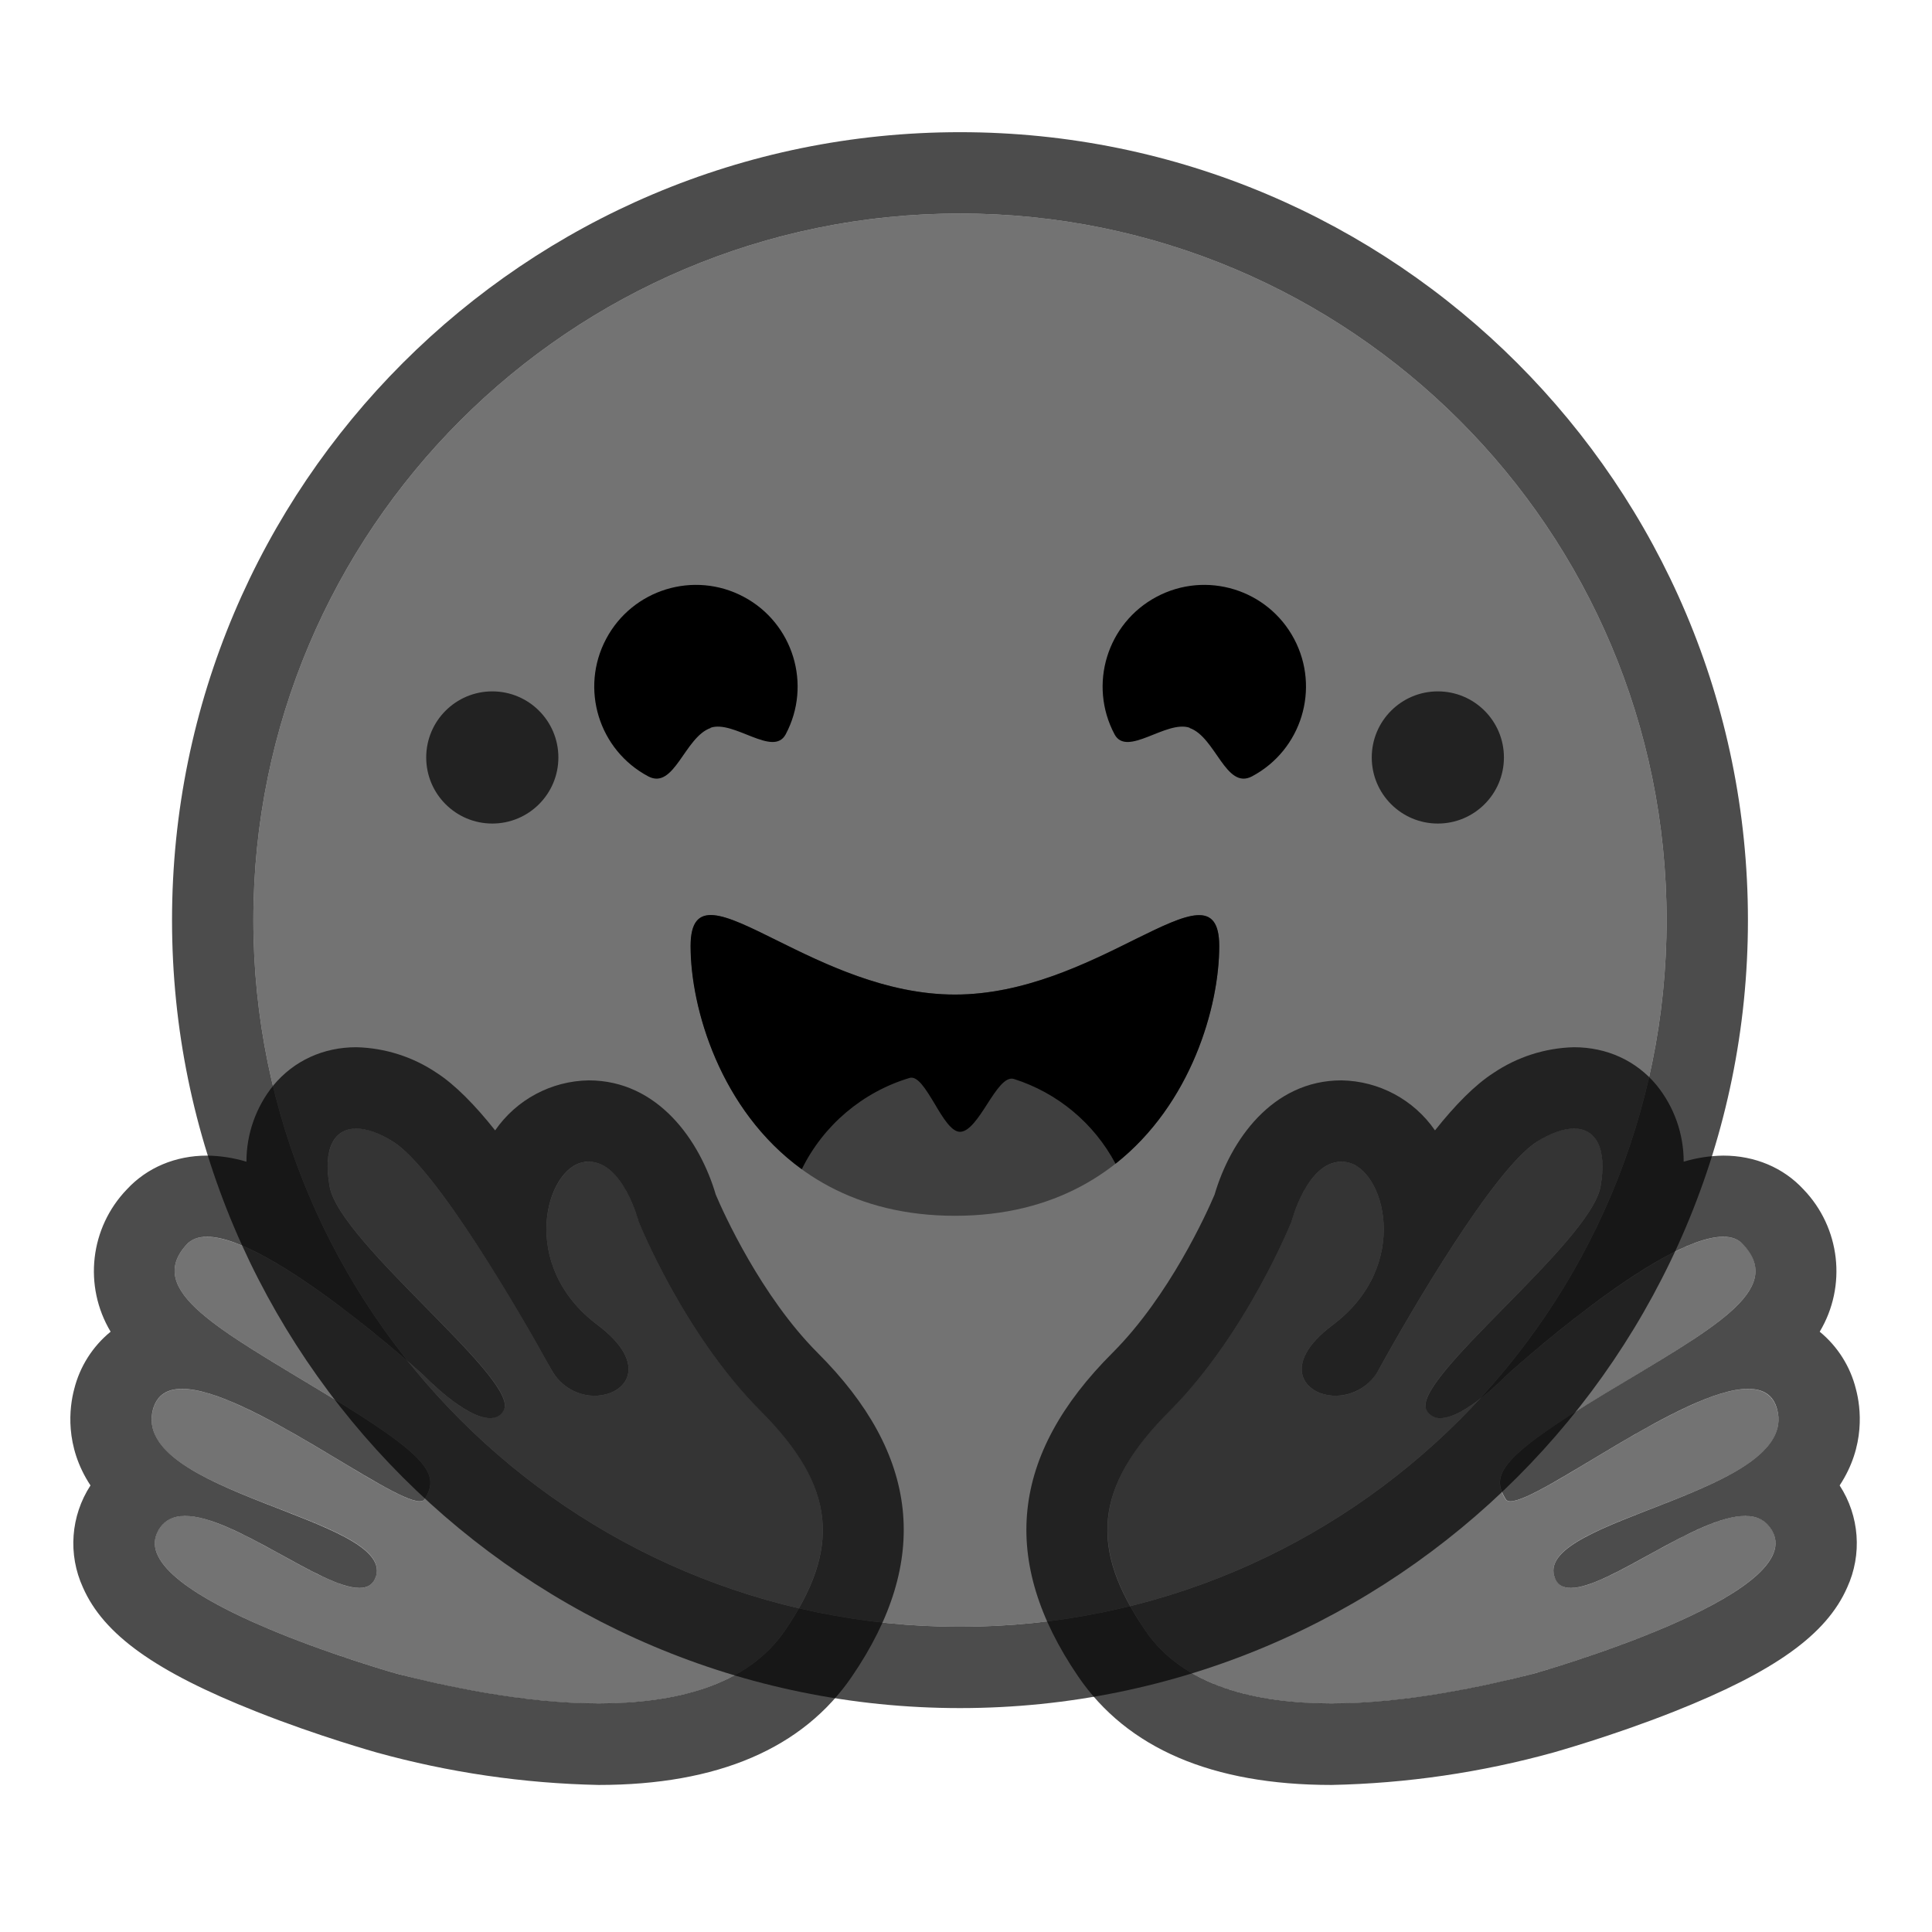
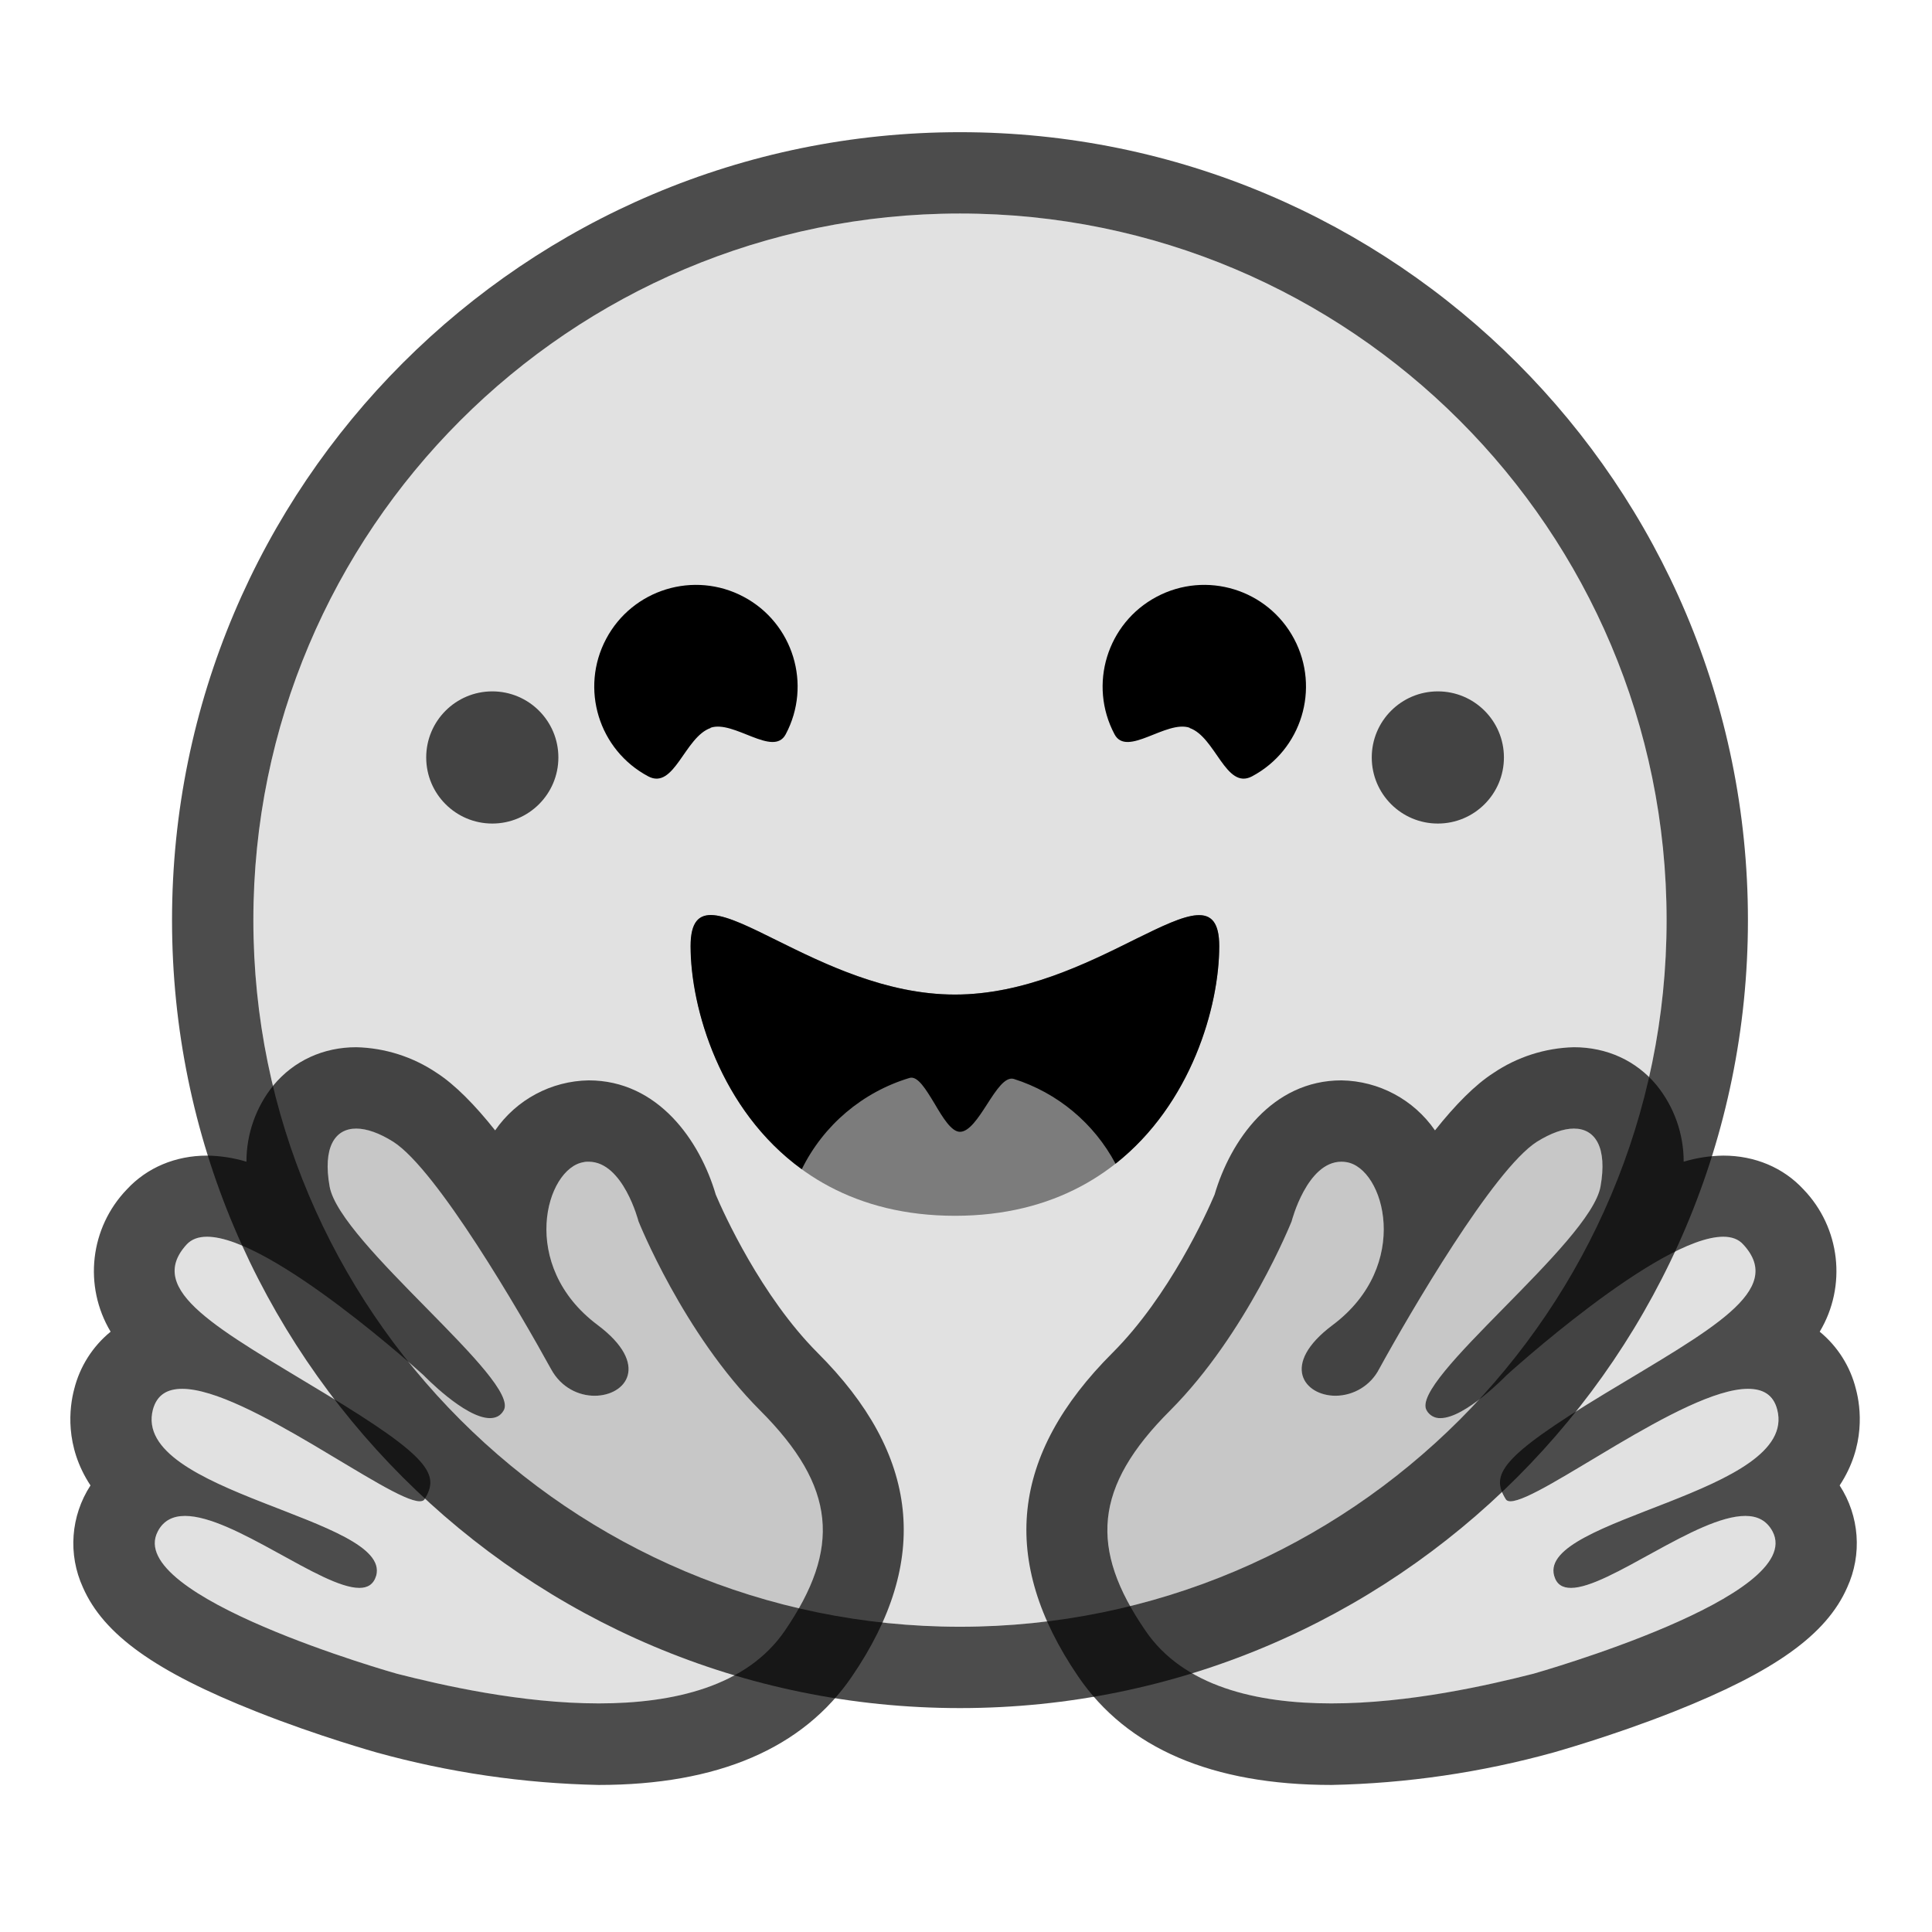
<svg xmlns="http://www.w3.org/2000/svg" viewBox="0 0 24 24">
  <g transform="translate(0 0.8842) scale(0.2526)">
-     <path fill="currentColor" fill-opacity="0.55" d="M47.21 76.5a34.75 34.75 0 1 0 0-69.5 34.75 34.75 0 0 0 0 69.5Z" />
+     <path fill="currentColor" fill-opacity="0.12" d="M47.21 76.5a34.75 34.75 0 1 0 0-69.5 34.75 34.75 0 0 0 0 69.5Z" />
    <path fill="currentColor" fill-opacity="0.7" d="M81.96 41.75a34.75 34.75 0 1 0-69.5 0 34.75 34.75 0 0 0 69.5 0Zm-73.5 0a38.75 38.75 0 1 1 77.5 0 38.75 38.75 0 0 1-77.5 0Z" />
    <path fill="currentColor" d="M58.5 32.3c1.28.44 1.78 3.06 3.07 2.38a5 5 0 1 0-6.76-2.07c.61 1.15 2.55-.72 3.7-.32ZM34.95 32.3c-1.28.44-1.79 3.06-3.07 2.38a5 5 0 1 1 6.76-2.07c-.61 1.15-2.56-.72-3.7-.32Z" />
    <path fill="currentColor" fill-opacity="0.45" d="M46.96 56.29c9.83 0 13-8.76 13-13.26 0-2.34-1.57-1.6-4.09-.36-2.33 1.15-5.46 2.74-8.9 2.74-7.19 0-13-6.88-13-2.38s3.16 13.26 13 13.26Z" />
    <path fill="currentColor" fill-rule="evenodd" d="M39.43 54a8.7 8.7 0 0 1 5.3-4.49c.4-.12.81.57 1.24 1.28.4.68.82 1.37 1.24 1.37.45 0 .9-.68 1.33-1.35.45-.7.89-1.38 1.32-1.25a8.61 8.61 0 0 1 5 4.17c3.73-2.94 5.1-7.74 5.1-10.7 0-2.34-1.57-1.6-4.09-.36l-.14.07c-2.31 1.15-5.39 2.67-8.77 2.67s-6.45-1.52-8.77-2.67c-2.6-1.29-4.23-2.1-4.23.29 0 3.05 1.46 8.06 5.47 10.97Z" clip-rule="evenodd" />
    <path fill="currentColor" fill-opacity="0.7" d="M70.71 37a3.25 3.25 0 1 0 0-6.5 3.25 3.25 0 0 0 0 6.5ZM24.21 37a3.25 3.25 0 1 0 0-6.5 3.25 3.25 0 0 0 0 6.5ZM17.52 48c-1.62 0-3.06.66-4.07 1.87a5.97 5.97 0 0 0-1.33 3.76 7.1 7.1 0 0 0-1.94-.3c-1.55 0-2.95.59-3.94 1.66a5.8 5.8 0 0 0-.8 7 5.3 5.3 0 0 0-1.79 2.82c-.24.9-.48 2.8.8 4.74a5.22 5.22 0 0 0-.37 5.02c1.02 2.32 3.57 4.14 8.52 6.1 3.07 1.22 5.89 2 5.91 2.01a44.33 44.33 0 0 0 10.93 1.6c5.86 0 10.05-1.8 12.46-5.34 3.88-5.69 3.33-10.9-1.7-15.92-2.77-2.78-4.62-6.87-5-7.77-.78-2.66-2.84-5.62-6.25-5.62a5.7 5.7 0 0 0-4.6 2.46c-1-1.26-1.98-2.25-2.86-2.82A7.4 7.4 0 0 0 17.52 48Zm0 4c.51 0 1.14.22 1.82.65 2.14 1.36 6.25 8.43 7.76 11.18.5.92 1.37 1.31 2.14 1.31 1.55 0 2.75-1.53.15-3.48-3.92-2.93-2.55-7.72-.68-8.01.08-.02.17-.02.24-.02 1.7 0 2.45 2.93 2.45 2.93s2.2 5.52 5.98 9.3c3.77 3.77 3.97 6.8 1.22 10.83-1.88 2.75-5.47 3.58-9.16 3.58-3.81 0-7.73-.9-9.92-1.46-.11-.03-13.45-3.8-11.76-7 .28-.54.75-.76 1.34-.76 2.38 0 6.7 3.54 8.57 3.54.41 0 .7-.17.83-.6.79-2.85-12.06-4.05-10.98-8.17.2-.73.71-1.02 1.44-1.02 3.14 0 10.2 5.53 11.68 5.53.11 0 .2-.03.24-.1.74-1.2.33-2.04-4.9-5.2-5.21-3.16-8.88-5.06-6.8-7.33.24-.26.58-.38 1-.38 3.17 0 10.66 6.82 10.66 6.82s2.02 2.1 3.25 2.1c.28 0 .52-.1.68-.38.86-1.46-8.06-8.22-8.56-11.01-.34-1.9.24-2.85 1.31-2.85Z" />
-     <path fill="currentColor" fill-opacity="0.55" d="M38.6 76.69c2.75-4.04 2.55-7.07-1.22-10.84-3.78-3.77-5.98-9.3-5.98-9.3s-.82-3.2-2.69-2.9c-1.87.3-3.24 5.08.68 8.01 3.91 2.93-.78 4.92-2.29 2.17-1.5-2.75-5.62-9.82-7.76-11.18-2.13-1.35-3.63-.6-3.13 2.2.5 2.79 9.43 9.55 8.56 11-.87 1.47-3.93-1.71-3.93-1.71s-9.57-8.71-11.66-6.44c-2.08 2.27 1.59 4.17 6.8 7.33 5.23 3.16 5.64 4 4.9 5.2-.75 1.2-12.28-8.53-13.36-4.4-1.08 4.11 11.77 5.3 10.98 8.15-.8 2.85-9.06-5.38-10.74-2.18-1.7 3.21 11.65 6.98 11.76 7.01 4.3 1.12 15.25 3.49 19.08-2.12Z" />
+     <path fill="currentColor" fill-opacity="0.12" d="M38.6 76.69c2.75-4.04 2.55-7.07-1.22-10.84-3.78-3.77-5.98-9.3-5.98-9.3s-.82-3.2-2.69-2.9c-1.87.3-3.24 5.08.68 8.01 3.91 2.93-.78 4.92-2.29 2.17-1.5-2.75-5.62-9.82-7.76-11.18-2.13-1.35-3.63-.6-3.13 2.2.5 2.79 9.43 9.55 8.56 11-.87 1.47-3.93-1.71-3.93-1.71s-9.57-8.71-11.66-6.44c-2.08 2.27 1.59 4.17 6.8 7.33 5.23 3.16 5.64 4 4.9 5.2-.75 1.2-12.28-8.53-13.36-4.4-1.08 4.11 11.77 5.3 10.98 8.15-.8 2.85-9.06-5.38-10.74-2.18-1.7 3.21 11.65 6.98 11.76 7.01 4.3 1.12 15.25 3.49 19.08-2.12Z" />
    <path fill="currentColor" fill-opacity="0.7" d="M77.4 48c1.62 0 3.07.66 4.07 1.87a5.97 5.97 0 0 1 1.33 3.76 7.1 7.1 0 0 1 1.95-.3c1.55 0 2.95.59 3.94 1.66a5.8 5.8 0 0 1 .8 7 5.3 5.3 0 0 1 1.78 2.82c.24.9.48 2.8-.8 4.74a5.22 5.22 0 0 1 .37 5.02c-1.02 2.32-3.57 4.14-8.51 6.1-3.08 1.22-5.9 2-5.92 2.01a44.33 44.33 0 0 1-10.93 1.6c-5.86 0-10.05-1.8-12.46-5.34-3.88-5.69-3.33-10.9 1.7-15.92 2.78-2.78 4.63-6.87 5.01-7.77.78-2.66 2.83-5.62 6.24-5.62a5.7 5.7 0 0 1 4.6 2.46c1-1.26 1.98-2.25 2.87-2.82A7.4 7.4 0 0 1 77.4 48Zm0 4c-.51 0-1.13.22-1.82.65-2.13 1.36-6.25 8.43-7.76 11.18a2.43 2.43 0 0 1-2.14 1.31c-1.54 0-2.75-1.53-.14-3.48 3.91-2.93 2.54-7.72.67-8.01a1.54 1.54 0 0 0-.24-.02c-1.7 0-2.45 2.93-2.45 2.93s-2.2 5.52-5.97 9.3c-3.78 3.77-3.98 6.8-1.22 10.83 1.87 2.75 5.47 3.58 9.15 3.58 3.82 0 7.73-.9 9.93-1.46.1-.03 13.45-3.8 11.76-7-.29-.54-.75-.76-1.34-.76-2.38 0-6.71 3.54-8.57 3.54-.42 0-.71-.17-.83-.6-.8-2.85 12.05-4.05 10.97-8.17-.19-.73-.7-1.02-1.44-1.02-3.14 0-10.2 5.53-11.68 5.53-.1 0-.19-.03-.23-.1-.74-1.2-.34-2.04 4.88-5.2 5.23-3.16 8.9-5.06 6.8-7.33-.23-.26-.57-.38-.98-.38-3.18 0-10.67 6.82-10.67 6.82s-2.02 2.1-3.24 2.1a.74.74 0 0 1-.68-.38c-.87-1.46 8.05-8.22 8.55-11.01.34-1.9-.24-2.85-1.31-2.85Z" />
-     <path fill="currentColor" fill-opacity="0.55" d="M56.33 76.69c-2.75-4.04-2.56-7.07 1.22-10.84 3.77-3.77 5.97-9.3 5.97-9.3s.82-3.2 2.7-2.9c1.86.3 3.23 5.08-.68 8.01-3.92 2.93.78 4.92 2.28 2.17 1.51-2.75 5.63-9.82 7.76-11.18 2.13-1.35 3.64-.6 3.13 2.2-.5 2.79-9.42 9.55-8.55 11 .86 1.47 3.92-1.71 3.92-1.71s9.58-8.71 11.66-6.44c2.08 2.27-1.58 4.17-6.8 7.33-5.23 3.16-5.63 4-4.9 5.2.75 1.2 12.28-8.53 13.36-4.4 1.08 4.11-11.76 5.3-10.97 8.15.8 2.85 9.05-5.38 10.74-2.18 1.69 3.21-11.65 6.98-11.76 7.01-4.31 1.12-15.26 3.49-19.08-2.12Z" />
+     <path fill="currentColor" fill-opacity="0.12" d="M56.33 76.69c-2.75-4.04-2.56-7.07 1.22-10.84 3.77-3.77 5.97-9.3 5.97-9.3s.82-3.2 2.7-2.9c1.86.3 3.23 5.08-.68 8.01-3.92 2.93.78 4.92 2.28 2.17 1.51-2.75 5.63-9.82 7.76-11.18 2.13-1.35 3.64-.6 3.13 2.2-.5 2.79-9.42 9.55-8.55 11 .86 1.47 3.92-1.71 3.92-1.71s9.58-8.71 11.66-6.44c2.08 2.27-1.58 4.17-6.8 7.33-5.23 3.16-5.63 4-4.9 5.2.75 1.2 12.28-8.53 13.36-4.4 1.08 4.11-11.76 5.3-10.97 8.15.8 2.85 9.05-5.38 10.74-2.18 1.69 3.21-11.65 6.98-11.76 7.01-4.31 1.12-15.26 3.49-19.08-2.12Z" />
  </g>
</svg>
